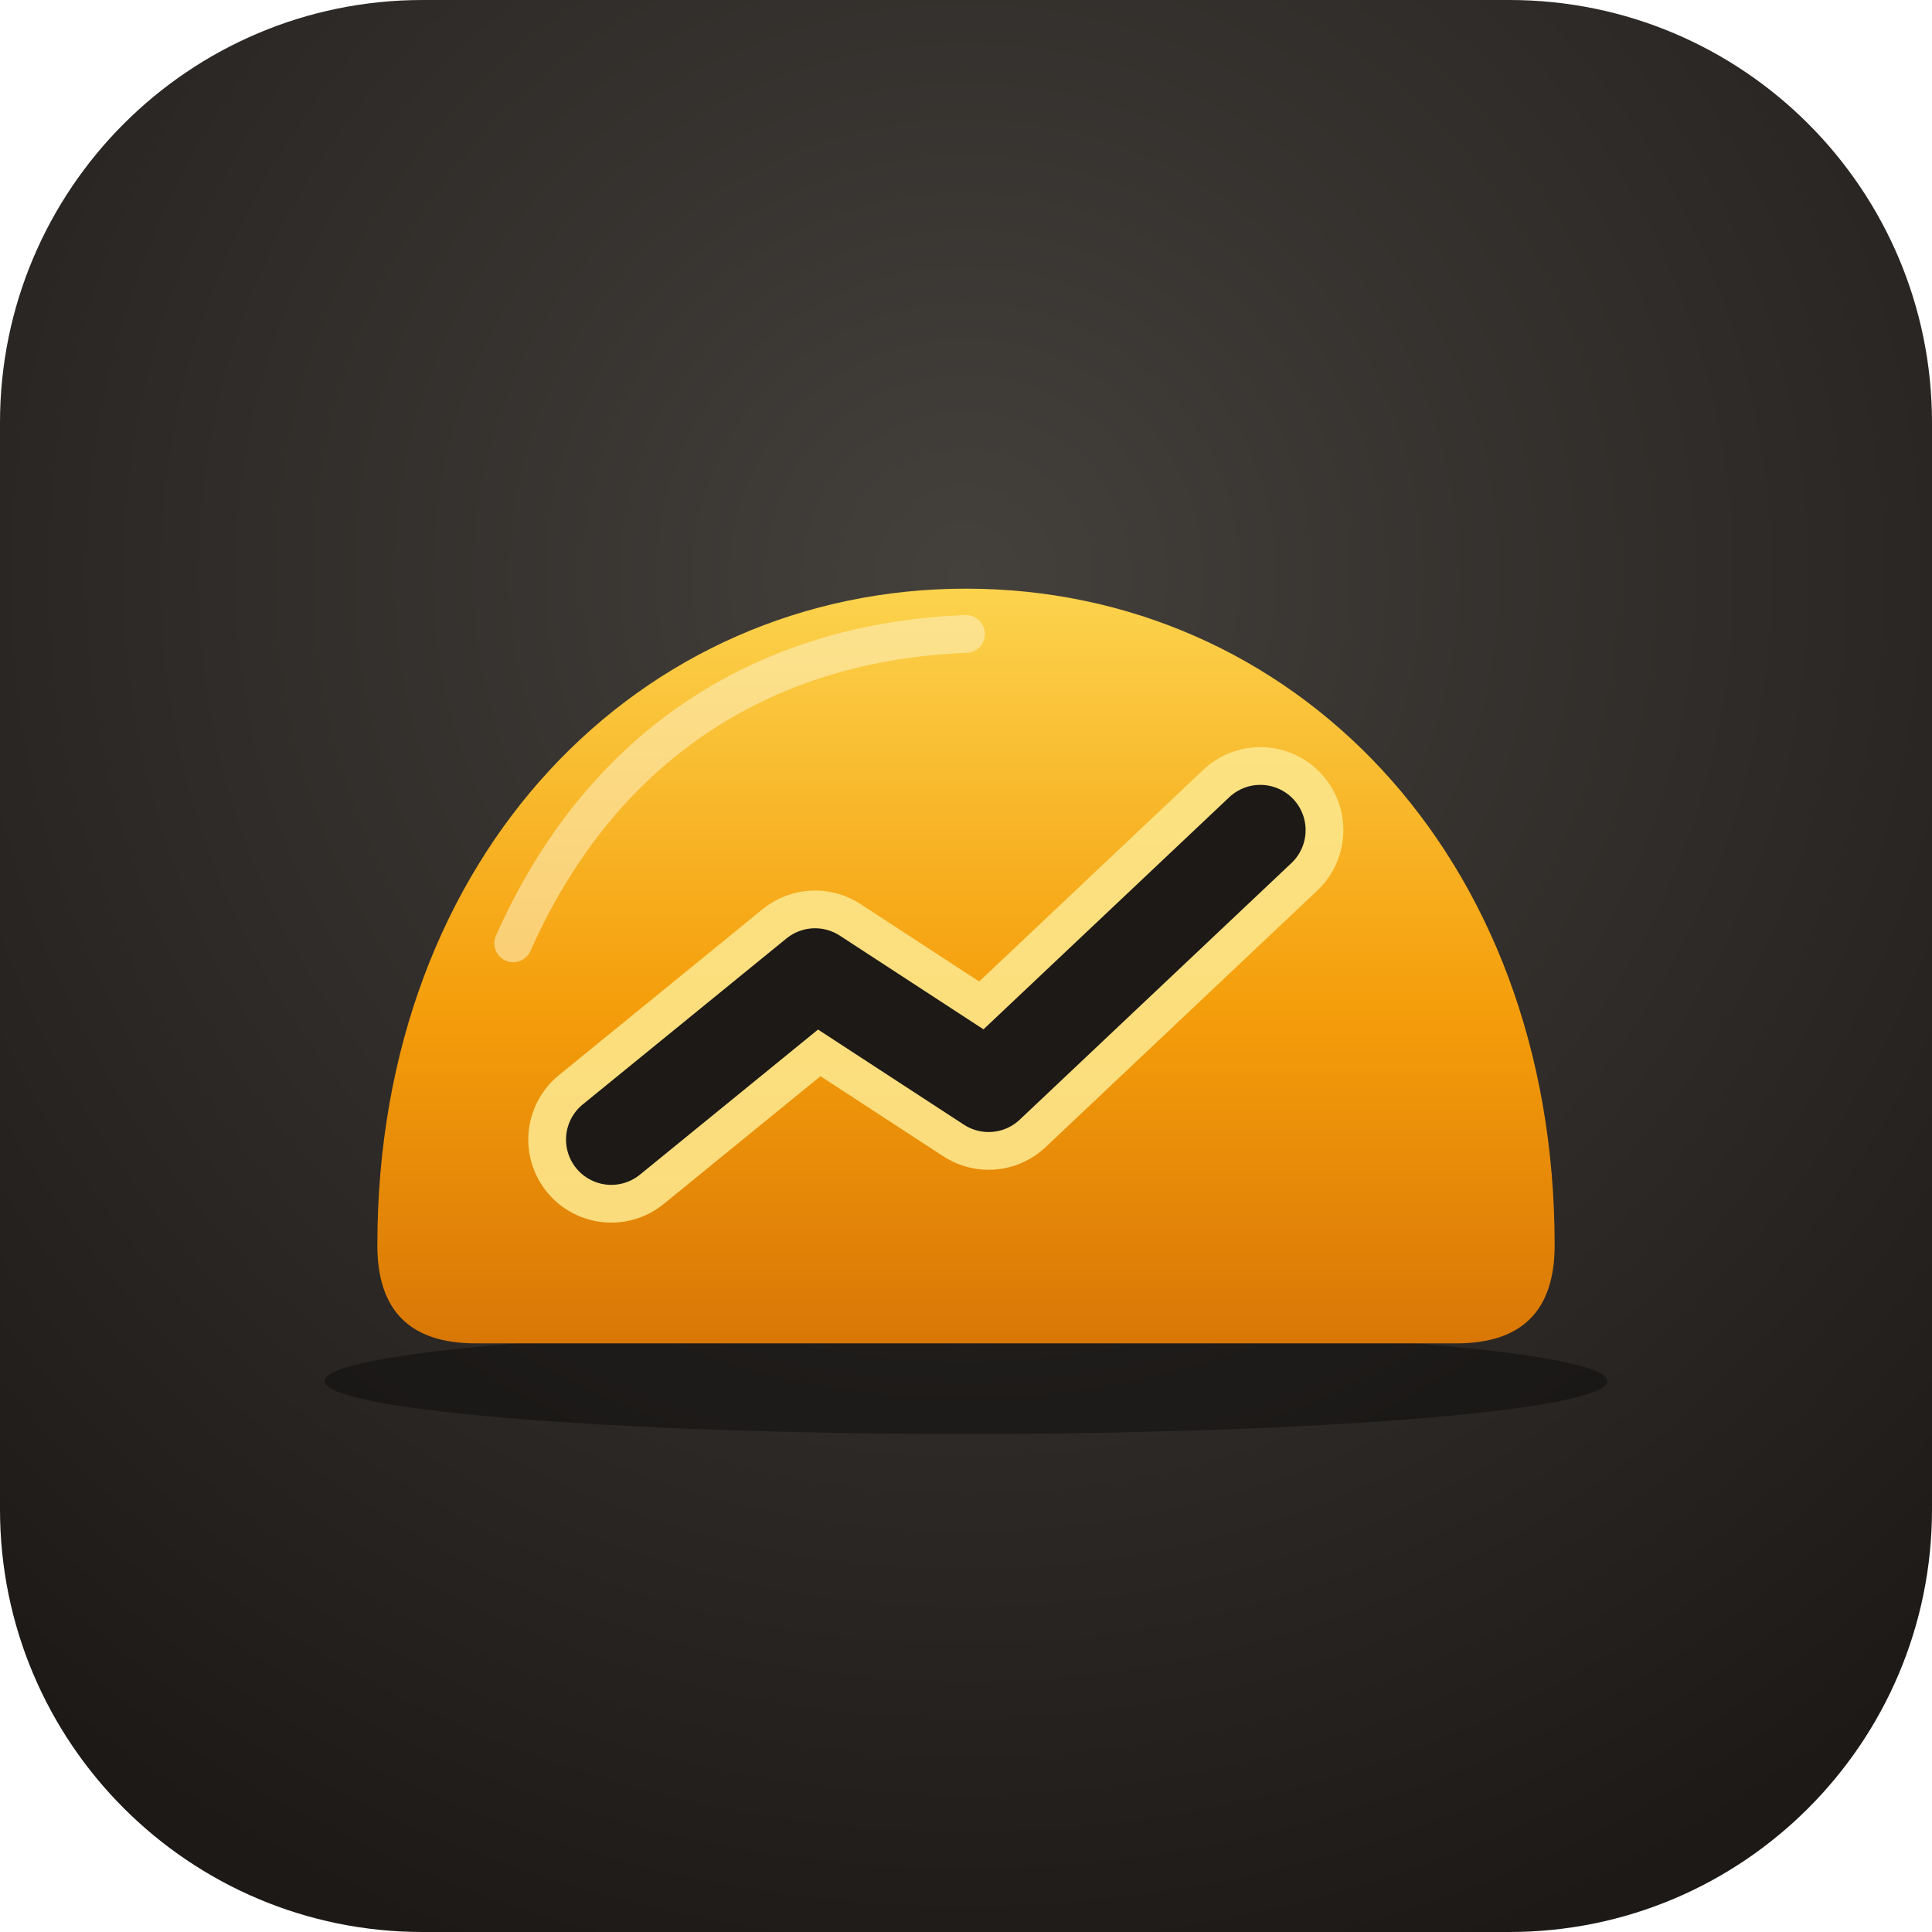
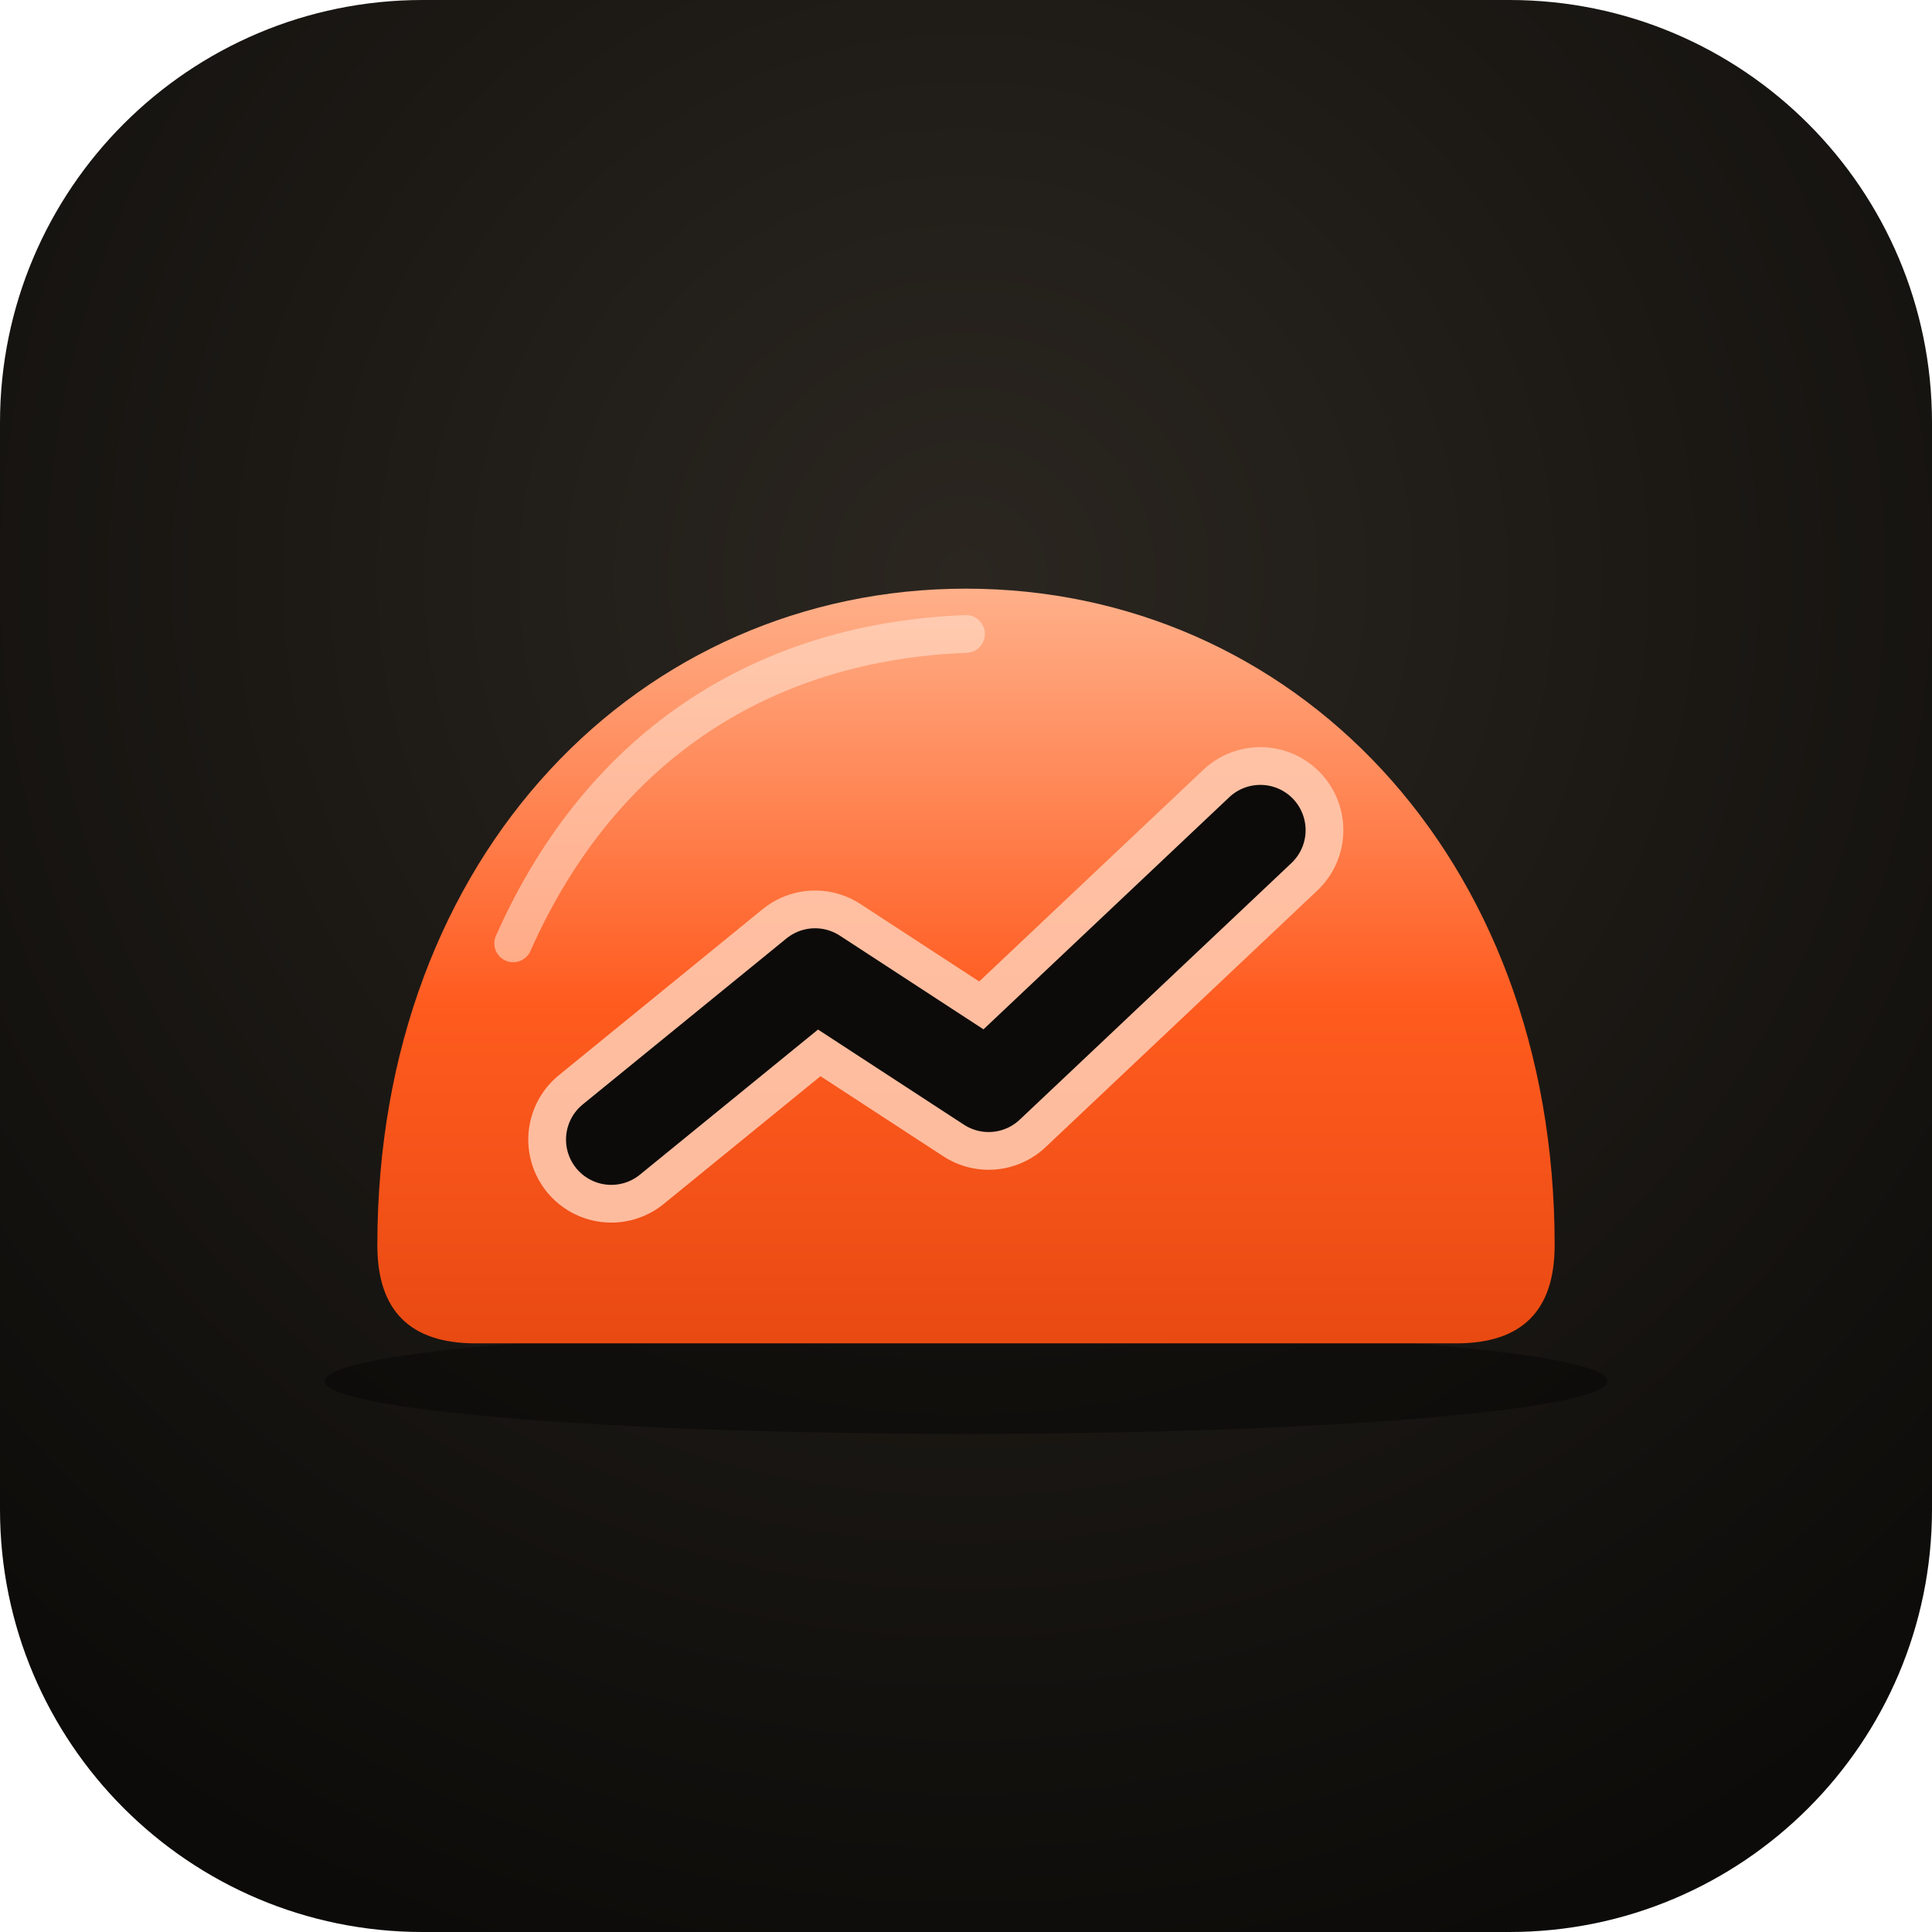
<svg xmlns="http://www.w3.org/2000/svg" viewBox="0 0 512 512">
  <defs>
    <radialGradient id="glow" cx="50%" cy="30%" r="75%">
-       <stop offset="0%" stop-color="#44403c" />
-       <stop offset="100%" stop-color="#1c1917" />
+       <stop offset="0%" stop-color="#2b2620" />
+       <stop offset="100%" stop-color="#0c0b09" />
    </radialGradient>
    <linearGradient id="crust" x1="0" y1="0" x2="0" y2="1">
-       <stop offset="0%" stop-color="#fcd34d" />
-       <stop offset="55%" stop-color="#f59e0b" />
-       <stop offset="100%" stop-color="#d97706" />
+       <stop offset="0%" stop-color="#ffb08a" />
+       <stop offset="55%" stop-color="#ff5b1f" />
+       <stop offset="100%" stop-color="#e94a12" />
    </linearGradient>
    <clipPath id="loaf">
      <path d="M100 330 C100 226 170 156 256 156 C342 156 412 226 412 330 Q412 356 386 356 H126 Q100 356 100 330 Z" />
    </clipPath>
  </defs>
  <rect width="512" height="512" rx="112" fill="url(#glow)" />
  <g transform="translate(256 262) scale(1) translate(-256 -262)">
    <ellipse cx="256" cy="366" rx="170" ry="14" fill="#000" opacity="0.35" />
    <path d="M100 330 C100 226 170 156 256 156 C342 156 412 226 412 330 Q412 356 386 356 H126 Q100 356 100 330 Z" fill="url(#crust)" />
-     <path d="M136 250 C160 196 204 170 256 168" fill="none" stroke="#fef3c7" stroke-width="10" stroke-linecap="round" opacity="0.55" clip-path="url(#loaf)" />
-     <path d="M162 302 L216 258 L262 288 L334 220" fill="none" stroke="#fde68a" stroke-width="44" stroke-linecap="round" stroke-linejoin="round" opacity="0.9" clip-path="url(#loaf)" />
-     <path d="M162 302 L216 258 L262 288 L334 220" fill="none" stroke="#1c1917" stroke-width="24" stroke-linecap="round" stroke-linejoin="round" />
+     <path d="M136 250 C160 196 204 170 256 168" fill="none" stroke="#ffe5d6" stroke-width="10" stroke-linecap="round" opacity="0.55" clip-path="url(#loaf)" />
+     <path d="M162 302 L216 258 L262 288 L334 220" fill="none" stroke="#ffc8ad" stroke-width="44" stroke-linecap="round" stroke-linejoin="round" opacity="0.9" clip-path="url(#loaf)" />
+     <path d="M162 302 L216 258 L262 288 L334 220" fill="none" stroke="#0c0b09" stroke-width="24" stroke-linecap="round" stroke-linejoin="round" />
  </g>
</svg>
